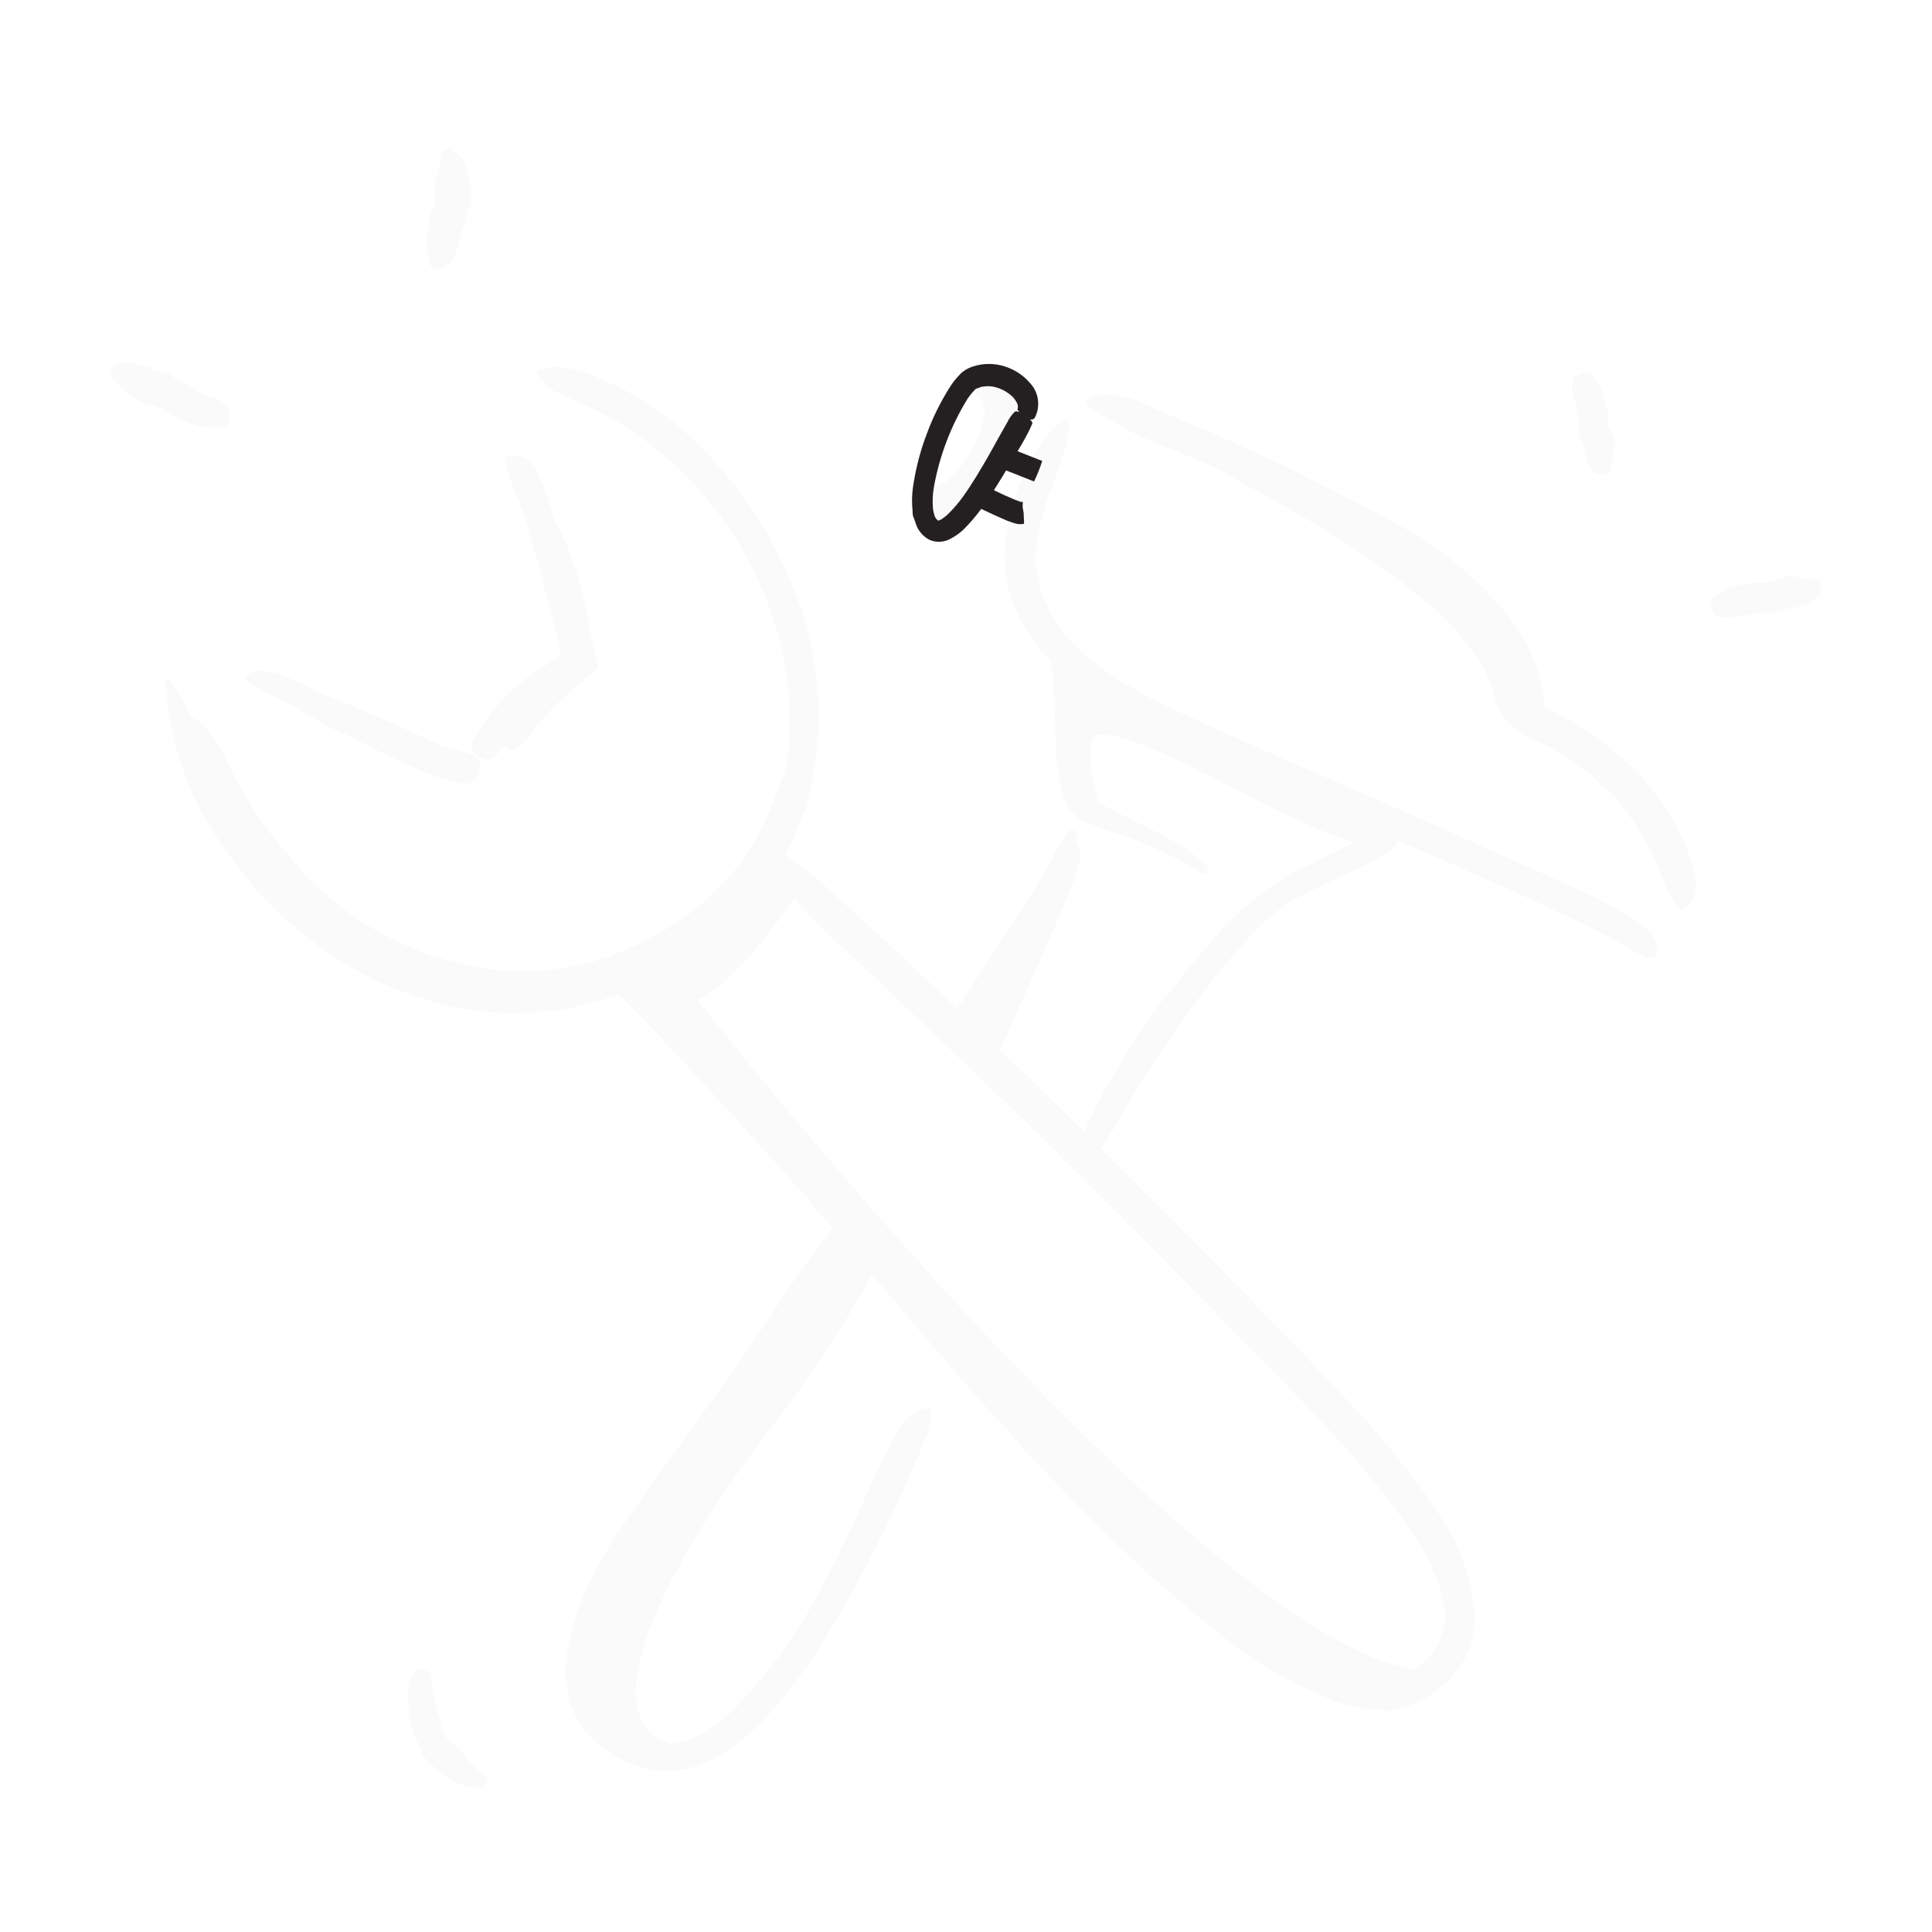
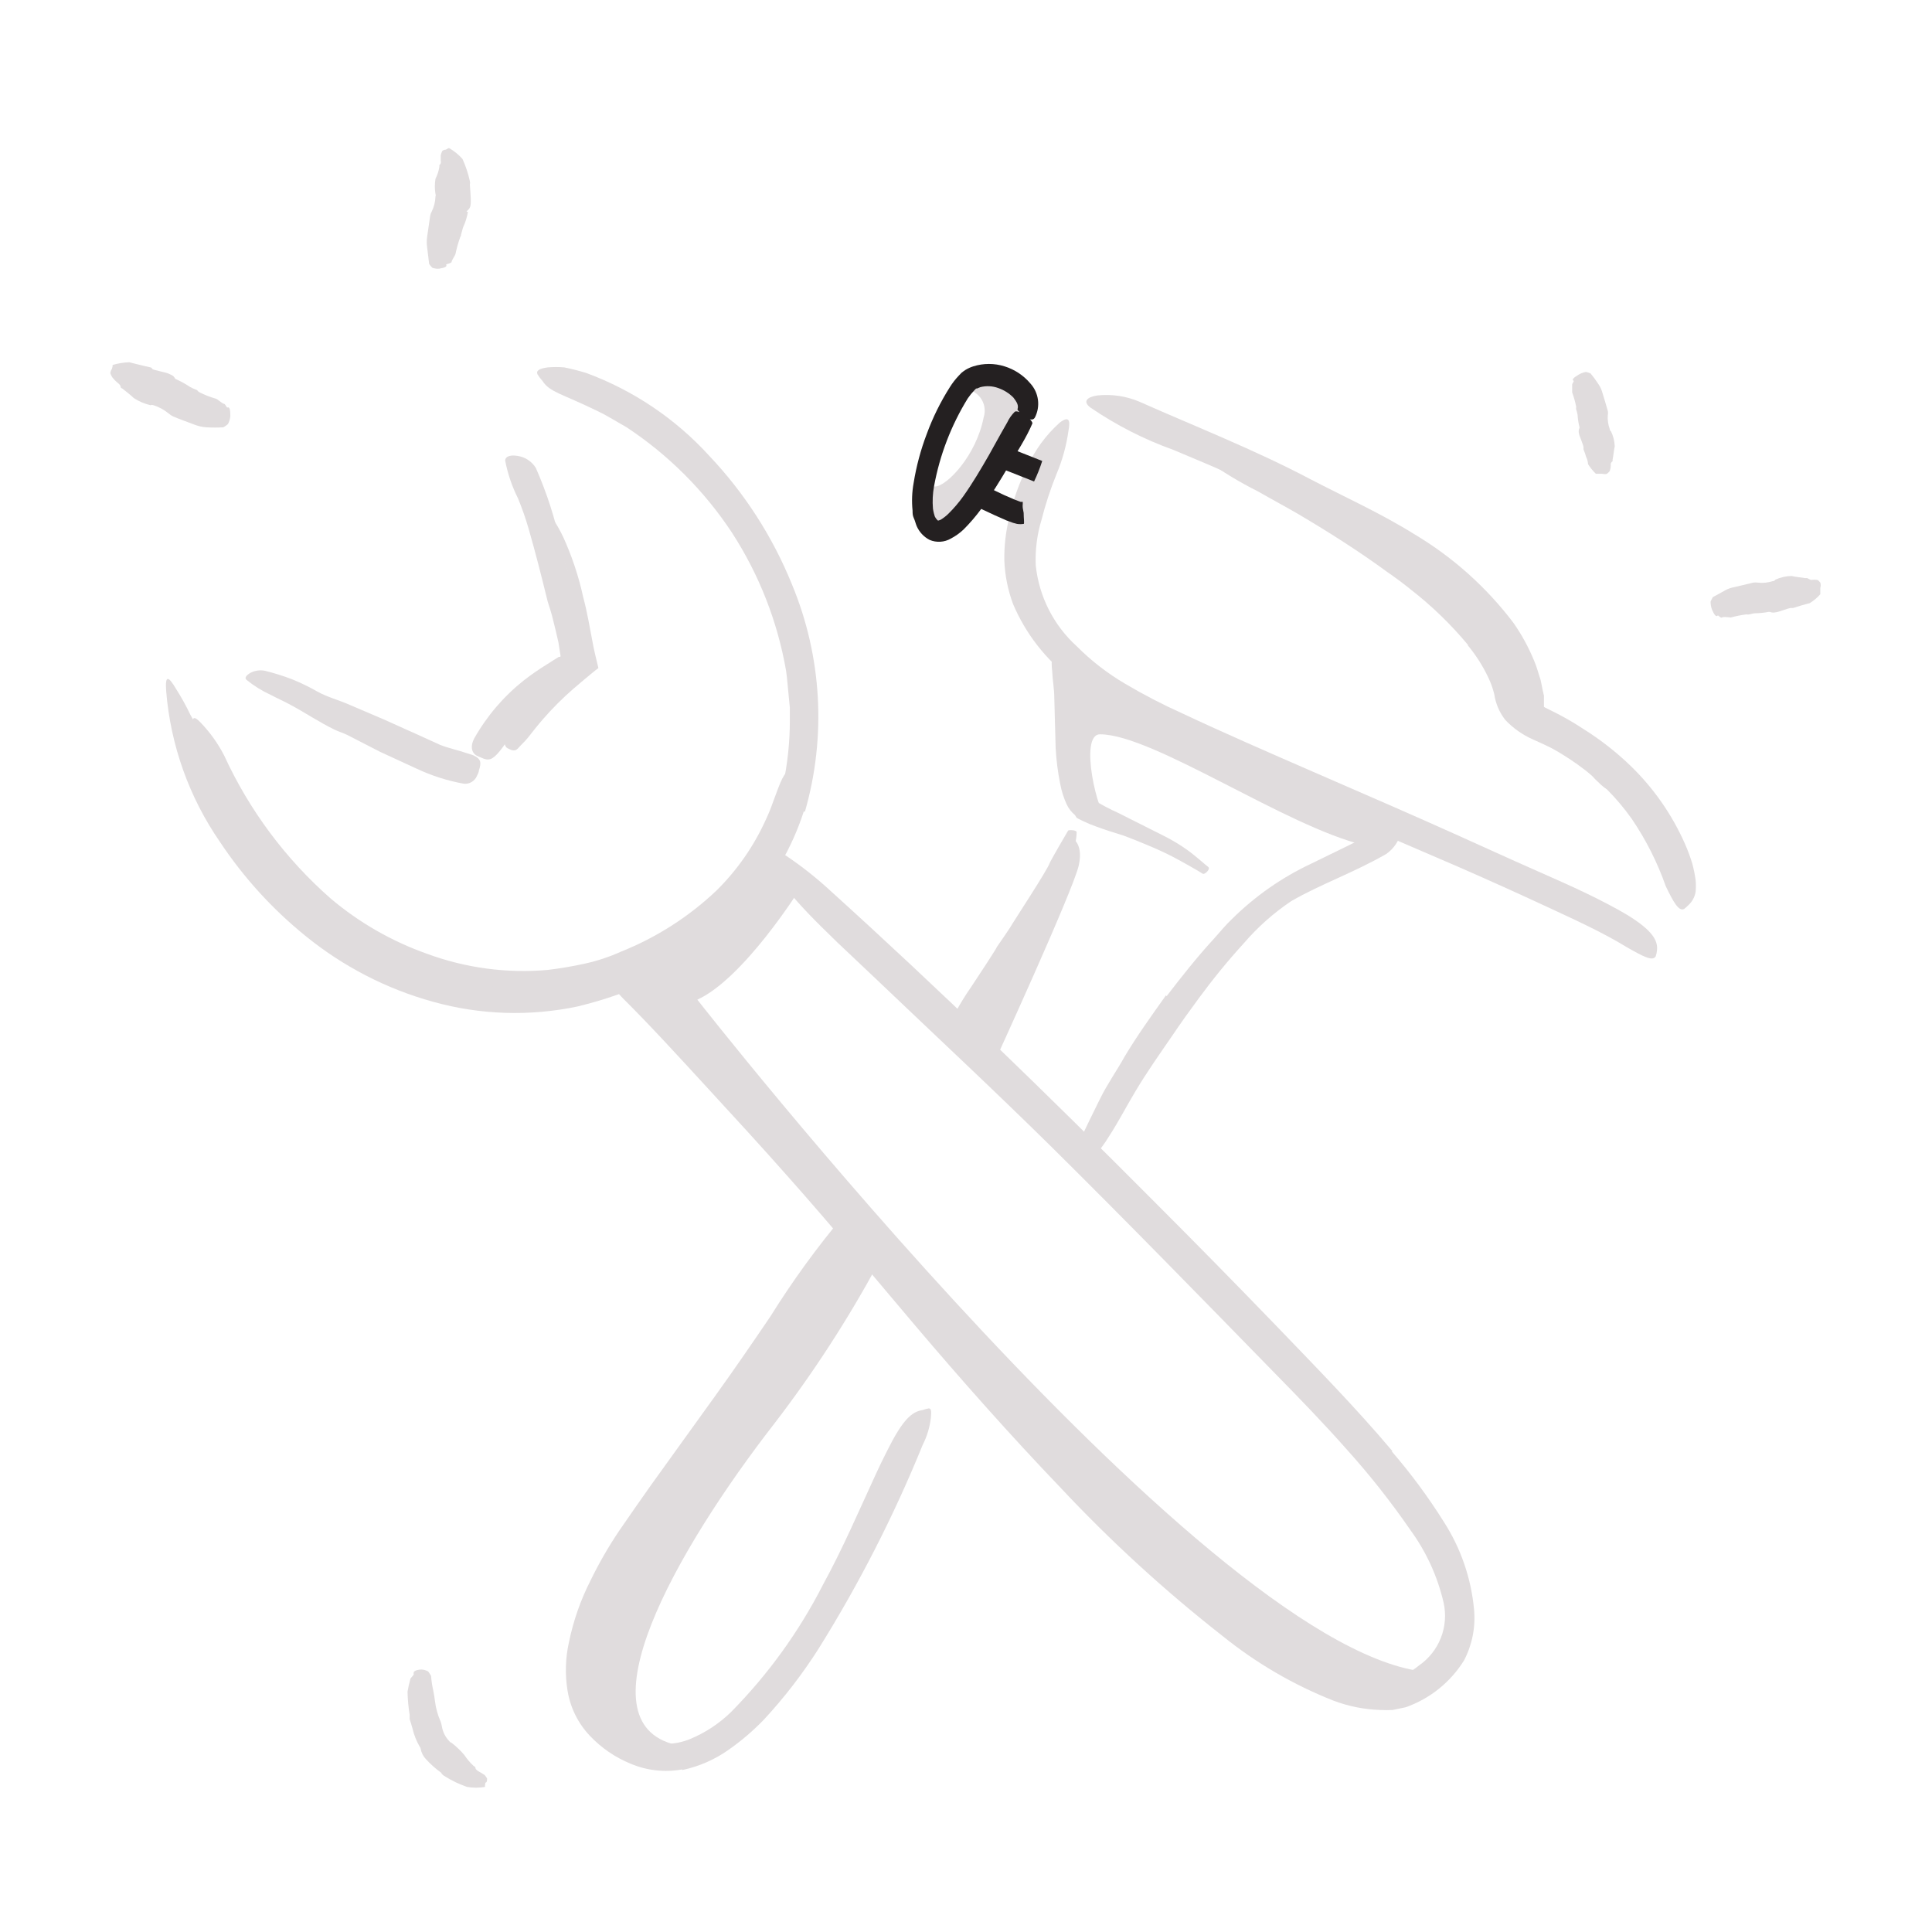
<svg xmlns="http://www.w3.org/2000/svg" width="128" height="128" viewBox="0 0 128 128">
  <defs>
-     <style>.cls-1{fill:#fafafa;}.cls-2{fill:#242021;}</style>
+     <style>.cls-1{fill:#e0dcdd;}.cls-2{fill:#242021;}</style>
  </defs>
  <g id="Layer_55" data-name="Layer 55">
    <path class="cls-1" d="M44.78,115.6c-6.41-1.47-.08-12.79,6.55-21.32a79.61,79.61,0,0,0,6.82-10.51l-2.59-1.85S50.17,90.83,47,94.26s-8,11.19-8.23,14.21S38.7,115.6,44.78,115.6Z" />
    <path class="cls-1" d="M94.86,110.79C80.54,110.16,46.2,66.23,46.2,66.23c3.08-1.4,6.78-7.31,6.78-7.31l-1.49-1.58s-5.19,7-9.27,7.68c0,0-1.09,0,.65,1.68S59.08,84.2,62,87.86s20.64,21.93,25.6,23.41c4.67,1.39,4.67,1.39,6,.4Z" />
    <path class="cls-1" d="M38.28,65.29A19.77,19.77,0,0,1,29.72,65l-1.51-.42c-.5-.14-1-.37-1.46-.55A24.07,24.07,0,0,1,22,61.3c-.7-.58-1.43-1.13-2.09-1.75a24.92,24.92,0,0,1-1.89-2,22.32,22.32,0,0,1-1.52-1.88,18.94,18.94,0,0,1-1.35-2l-.79-1.32c-.23-.46-.44-.93-.66-1.4a6.59,6.59,0,0,1-.55-1.44c-.13-.5-.26-1-.35-1.5s.06-.59.47-.16a9.29,9.29,0,0,1,1.58,2.2,28.33,28.33,0,0,0,7.07,9.49,20.45,20.45,0,0,0,6.37,3.65,18.43,18.43,0,0,0,8,1.07c.83-.1,1.66-.24,2.47-.42s1.61-.44,2.38-.79A19.92,19.92,0,0,0,47.47,59a15.67,15.67,0,0,0,3.28-4.72,11.72,11.72,0,0,0,.47-1.16c.54-1.46.69-1.92,1.19-2.17a3.18,3.18,0,0,1,.32-.16c.32-.1.5.64.18,1.86a16.75,16.75,0,0,1-6.67,9.2,20.81,20.81,0,0,1-8,3.53Z" />
    <path class="cls-1" d="M33.47,48.48c.16-.2.8-1,1.49-1.74s1.42-1.44,1.56-1.56,1.18-.93,1.29-1l.27-.2.27-.18.08,0s0-.07,0-.1V43.6l0-.16-.07-.51c0-.09-.14-1.32-.27-2.6a14.18,14.18,0,0,0-.58-2.78c-.07-.19-.26-.79-.49-1.39a14.62,14.62,0,0,0-.6-1.38c-.06-.14.27-.31.34-.21A9.38,9.38,0,0,1,37.5,36a19.31,19.31,0,0,1,.73,2c.24.77.39,1.47.4,1.53.14.52.26,1.06.36,1.59l.14.74.19,1,.11.5.18.75c0,.06.07.14,0,.18l-.16.12-.32.26-.42.35-.73.62a20.35,20.35,0,0,0-2,2c-.35.4-.68.82-1,1.23-.2.25-.44.46-.65.7s-.42.15-.71,0S33.35,48.63,33.47,48.48Z" />
    <path class="cls-1" d="M90.4,56c-5.14-1.2-14-7.35-17.52-7.35-1.43,0-.14,5.42.52,5.69s-2,.23-2.44-2.69a22,22,0,0,1,.51-6.92s6,4,8.6,4.74,11.84,5.25,11.84,5.25S91.05,56.15,90.4,56Z" />
    <path class="cls-1" d="M70.84,55.42s1,.26.63,1.92S65.78,70.6,65.78,70.6L64,68.12Z" />
    <path class="cls-1" d="M65.17,27.65c-.49,2.53-2.42,4.53-3.19,4.58-.4,0-1.08.17-1-.21-.37,1.24.46,3.72,1.73,2.5a17.22,17.22,0,0,0,1.95-2.47c1-1.5,4.43-3.77,3.53-5.84,0,0-1.24-2.77-4.48-.43A1.43,1.43,0,0,1,65.17,27.65Z" />
    <path class="cls-1" d="M97.26,42.73a24.44,24.44,0,0,0-3.79-3.67c-.51-.41-1-.78-1.57-1.17-1.87-1.37-3.84-2.62-5.85-3.81-.89-.52-1.8-1-2.7-1.52a25.44,25.44,0,0,1-3.42-2.06c-.33-.29-.2-.33.15-.22a9.92,9.92,0,0,1,1.63.65c2.38,1.22,4.84,2.38,7.16,3.83,1.39.87,2.88,1.71,4.27,2.66A28,28,0,0,1,97.44,41a14.1,14.1,0,0,1,2.12,2.78,7.23,7.23,0,0,1,.56,1.23,11.89,11.89,0,0,1,.36,1.26c.14.63.88,1,1.61,1.4a14.47,14.47,0,0,1,3.54,2,5.87,5.87,0,0,1,.67.65,2.14,2.14,0,0,1,.59,1.09,1.05,1.05,0,0,1-.07.64.91.91,0,0,1-.12.22c-.15.18-.51-.15-1-.63a7.47,7.47,0,0,0-2.54-1.9c-.5-.26-1-.48-1.62-.76a5.72,5.72,0,0,1-1.81-1.28A3.62,3.62,0,0,1,99,46a5.58,5.58,0,0,0-.4-1.12,10.09,10.09,0,0,0-1.35-2.12Z" />
    <path class="cls-1" d="M53.25,53.77a17.73,17.73,0,0,1-3.84,6.56,21,21,0,0,1-6,4.47c-.83.4-1.65.78-2.5,1.1a27.48,27.48,0,0,1-2.64.78,20.15,20.15,0,0,1-9.58-.31A23.17,23.17,0,0,1,20.23,62a27.77,27.77,0,0,1-5.65-6.21,20.5,20.5,0,0,1-3.57-10c-.08-1.11.15-1,.66-.14a16.12,16.12,0,0,1,.95,1.72,14,14,0,0,1,1.13,2.39,26.15,26.15,0,0,0,5.32,8.57,22.53,22.53,0,0,0,8.31,5.79l1.46.52a13.25,13.25,0,0,0,1.51.36,18.22,18.22,0,0,0,3.13.39c.52,0,1.05,0,1.57,0l.8,0c.26,0,.51-.08.77-.13l1.56-.27,1.51-.46A18.32,18.32,0,0,0,50.39,56a15.29,15.29,0,0,0,1.49-4,20.56,20.56,0,0,0,.45-4.29l0-.82-.08-.82c-.06-.54-.09-1.09-.17-1.63a24.53,24.53,0,0,0-3.58-9.14,24.59,24.59,0,0,0-7-7c-.63-.35-1.23-.74-1.88-1.05-2.41-1.18-3.19-1.26-3.67-2a3.13,3.13,0,0,1-.34-.45c-.11-.24.12-.39.69-.46a6.42,6.42,0,0,1,1.08,0c.41.08.89.2,1.43.36A20.72,20.72,0,0,1,47,30.21a27.29,27.29,0,0,1,5.47,8.51,22.8,22.8,0,0,1,.86,15.05Z" />
    <path class="cls-1" d="M37.13,43.5a.16.16,0,0,0,0-.09L37,42.57c-.13-.58-.27-1.17-.42-1.75s-.28-.84-.37-1.27c-.37-1.51-.75-3-1.19-4.53a19.71,19.71,0,0,0-.7-2,9.59,9.59,0,0,1-.85-2.5c0-.28.33-.39.79-.32A1.72,1.72,0,0,1,35.5,31a26,26,0,0,1,1.67,5.22c.22,1.08.67,2.13,1,3.22l.47,1.79.44,1.9.19.85a1.18,1.18,0,0,1,.06.4l-.38.22-.74.44-.51.31a15.82,15.82,0,0,0-2.66,2,16.46,16.46,0,0,0-1.62,2c-.11.15-.22.31-.34.45-.46.54-.7.63-1.19.4a3.31,3.31,0,0,1-.33-.15c-.34-.21-.4-.64-.14-1.13a13.17,13.17,0,0,1,3.28-3.84A17.57,17.57,0,0,1,36.26,44l.41-.26.35-.22h.06Z" />
    <path class="cls-1" d="M25.24,49.84,23,48.69c-.28-.14-.58-.22-.86-.36-1-.49-1.92-1.11-2.89-1.63-.43-.24-.88-.43-1.31-.66a7.53,7.53,0,0,1-1.61-1c-.15-.13,0-.3.22-.44a1.46,1.46,0,0,1,1-.16,14.9,14.9,0,0,1,1.79.56,13.84,13.84,0,0,1,1.69.82c.66.37,1.43.56,2.14.88l2.34,1,1.44.65c.74.32,1.46.67,2.21,1,.58.23,1.19.35,1.8.56l.4.13c.48.23.56.44.37,1,0,.12-.08.24-.13.36a.84.84,0,0,1-.89.52,12.56,12.56,0,0,1-3.12-1l-2.3-1.06Z" />
    <path class="cls-1" d="M92.21,96.16a38.09,38.09,0,0,1,3.45,4.67,12.91,12.91,0,0,1,2,5.81A6.07,6.07,0,0,1,97,110a7.47,7.47,0,0,1-3.87,3.11l-.86.18a7.87,7.87,0,0,1-.84,0,9.6,9.6,0,0,1-3.09-.62A28.13,28.13,0,0,1,81,108.39a94.66,94.66,0,0,1-10.74-9.83c-3.35-3.5-6.55-7.11-9.67-10.79-2.77-3.27-5.5-6.57-8.31-9.73C50.48,76,48.64,74,46.8,72s-3.66-4-5.53-5.86c-.14-.14-.25-.27-.35-.39s-.15-.16-.21-.23-.15-.24-.11-.3.5-.13,1.24.15a18.1,18.1,0,0,1,5.93,4.4c3.8,4.11,7.42,8.33,11,12.64s7.11,8.53,10.85,12.66c2.23,2.48,4.63,4.89,7.13,7.21a59.73,59.73,0,0,0,7.93,6.34,19.84,19.84,0,0,0,4.81,2.4,6.94,6.94,0,0,0,2.44.29A3.77,3.77,0,0,0,93,111a5.27,5.27,0,0,0,1-.65,4,4,0,0,0,1.64-4.18,13.19,13.19,0,0,0-2.19-4.79A52.23,52.23,0,0,0,89.2,96c-1.51-1.71-3.13-3.38-4.72-5-4.88-5-9.83-10.08-14.8-15-3.86-3.81-7.75-7.43-11.63-11.13l-2.56-2.42c-3.18-3.06-4-4.2-4.3-5.27a3,3,0,0,1-.17-.71c0-.28.38-.2,1.07.23A24.26,24.26,0,0,1,55,59c7.11,6.43,14.37,13.47,21.53,20.67q4,4,7.94,8.08c2.62,2.73,5.3,5.45,7.78,8.39Z" />
    <path class="cls-1" d="M88,53.67c-2.87-1.26-5.75-2.51-8.61-3.82-1.05-.48-2.12-.91-3.16-1.44a28.52,28.52,0,0,1-2.72-1.54A27.45,27.45,0,0,1,71,45,12.25,12.25,0,0,1,67.11,40a9.32,9.32,0,0,1-.57-2.86,11,11,0,0,1,.32-2.83,14,14,0,0,1,1.2-3.37A8.74,8.74,0,0,1,70.21,28c.62-.47.71-.15.58.53A11.36,11.36,0,0,1,70,31.4a23.88,23.88,0,0,0-1,3.05,9.06,9.06,0,0,0-.38,3,8.42,8.42,0,0,0,2.71,5.36,15.88,15.88,0,0,0,3.23,2.5,37.59,37.59,0,0,0,3.74,1.94c2.83,1.33,5.73,2.59,8.62,3.85l5.35,2.33c2.7,1.18,5.4,2.4,8.07,3.61,2.08.94,4.15,1.79,6.18,2.86.44.23.88.47,1.33.74,1.61,1,2,1.66,1.93,2.32a1.55,1.55,0,0,1-.09.41c-.21.33-.83,0-1.9-.61-1.63-1-3.47-1.83-5.34-2.7s-3.78-1.73-5.72-2.58L88,53.72Z" />
    <path class="cls-1" d="M99.32,43.94a15.91,15.91,0,0,0-5.18-5.69c-.79-.59-1.67-1.07-2.51-1.6a93.31,93.31,0,0,0-9.48-4.94c-1.44-.67-2.93-1.28-4.4-1.9A24.22,24.22,0,0,1,72.24,27c-.53-.4-.22-.7.46-.8a5.62,5.62,0,0,1,2.78.41c3.71,1.65,7.61,3.17,11.36,5.15,2.25,1.17,4.67,2.26,6.91,3.66a23,23,0,0,1,6.53,5.86,12.91,12.91,0,0,1,1.34,2.45c.19.42.3.88.45,1.32l.14.69.08.35c0,.1,0,.17,0,.25l0,.25,0,.24a1.19,1.19,0,0,0,.22.12l.7.35a19.28,19.28,0,0,1,1.7,1A19.07,19.07,0,0,1,108,50.71a16.43,16.43,0,0,1,3.63,5.19,11.54,11.54,0,0,1,.49,1.32,8.75,8.75,0,0,1,.22,1.09,4.36,4.36,0,0,1,0,.76,1.51,1.51,0,0,1-.46.88,3.47,3.47,0,0,1-.3.27c-.35.19-.72-.46-1.22-1.51a19.36,19.36,0,0,0-2.26-4.47,15.25,15.25,0,0,0-3.58-3.59,19.23,19.23,0,0,0-1.85-1.16l-.49-.25-.65-.32c-.15-.07-.35-.16-.51-.25a1.06,1.06,0,0,1-.35-.41l-.07-.11,0,0v0c.11-.08-.16.1-.13.08h0v0l-.09-.25-.18-.51a8.92,8.92,0,0,0-.32-1.92c-.09-.25-.15-.5-.25-.75L99.27,44Z" />
    <path class="cls-1" d="M71.36,43.26A8,8,0,0,1,71.82,46c.06,1.19.07,2.3.08,2.51s0,1.67,0,1.81,0,.57,0,1.12a3.84,3.84,0,0,0,.21,1.14.57.57,0,0,1,.06.17c.06,0,0,.06.23.21a14.17,14.17,0,0,0,1.71.91l3,1.51a11.74,11.74,0,0,1,1.52.91c.63.45,1.21,1,1.41,1.14s-.23.53-.35.46c-.49-.31-1-.58-1.51-.87a19.8,19.8,0,0,0-2.09-1c-.83-.35-1.59-.64-1.65-.66-.59-.18-1.19-.37-1.79-.59a8.49,8.49,0,0,1-.85-.35l-.31-.15-.16-.09L71.22,54a2,2,0,0,1-.55-.71,5.74,5.74,0,0,1-.43-1.36,16.57,16.57,0,0,1-.3-2.36l-.09-3.32c0-.61-.12-1.21-.14-1.79a3.81,3.81,0,0,1,0-1c0-.22.24-.47.42-.7s.31-.07.59.06A1.75,1.75,0,0,1,71.36,43.26Z" />
    <path class="cls-1" d="M45.19,117.23a6,6,0,0,1-3.41-.38,7.72,7.72,0,0,1-2.7-1.85,5.64,5.64,0,0,1-1.48-3,8.46,8.46,0,0,1,.09-3.18,16.22,16.22,0,0,1,1.44-4.12A27.41,27.41,0,0,1,41,101.45c.68-1,1.39-2,2.09-3l4.26-5.92c1.26-1.75,2.49-3.54,3.69-5.31a58.59,58.59,0,0,1,4.85-6.68c.57-.64.74-.39.64.42a8.92,8.92,0,0,1-1.27,3.56c-3.16,4.64-6.48,9.17-9.89,13.68a40.32,40.32,0,0,0-5.26,8.67,12.08,12.08,0,0,0-.76,2.56,6.1,6.1,0,0,0,0,2.52,4.82,4.82,0,0,0,3.36,3.36,4.31,4.31,0,0,0,3-.09,8.62,8.62,0,0,0,2.72-1.79A34,34,0,0,0,54.52,105c1.31-2.39,2.36-4.85,3.5-7.32.25-.54.5-1.07.78-1.61,1-2,1.61-2.55,2.33-2.65a2.25,2.25,0,0,1,.4-.11c.18,0,.18.2.14.64a5.29,5.29,0,0,1-.54,1.78,88.21,88.21,0,0,1-6.89,13.49,32.89,32.89,0,0,1-3.63,4.71,16,16,0,0,1-2.34,2,8.28,8.28,0,0,1-3.07,1.34Z" />
    <path class="cls-1" d="M63.34,67a18.19,18.19,0,0,1,1-1.61l1-1.52c.11-.19.66-1,.71-1.14l.49-.71c.25-.36.51-.76.58-.89s2.27-3.49,2.42-3.94c.13-.29,1.07-1.9,1.22-2.15,0-.07.57-.06.57.09a2.89,2.89,0,0,1-.35,1.37c-.3.6-1.31,2.66-1.36,2.75L69,60.52l-.26.58L68,62.71c-.23.51-.42,1-.67,1.52l-1.1,2.18c-.2.41-.39.84-.61,1.25a3.94,3.94,0,0,1-.52.64c-.06.08-.21.08-.39,0s-.45-.13-.62-.18a.56.56,0,0,1-.26-.19,2.92,2.92,0,0,1-.29-.38A.91.91,0,0,1,63.34,67Z" />
    <path class="cls-1" d="M77.29,66c1-1.3,2-2.57,3.12-3.79.41-.45.78-.92,1.22-1.33a18.81,18.81,0,0,1,5.24-3.66L89.37,56c.52-.25,1-.54,1.54-.78l1.55-.68c.32-.14.46.11.38.55a2.49,2.49,0,0,1-1,1.49c-2.16,1.24-4.35,2-6.29,3.12a15.67,15.67,0,0,0-3.15,2.8c-1.06,1.16-2.06,2.39-3,3.67-.58.79-1.16,1.59-1.71,2.41C76.86,69.79,76,71,75.22,72.31c-.6,1-1.11,2-1.76,3-.13.21-.27.43-.43.64a2.33,2.33,0,0,1-.76.72.89.89,0,0,1-.58.11,1.57,1.57,0,0,1-.24,0c-.23-.08-.16-.53.08-1.17.42-.94.88-1.85,1.35-2.81S74,70.92,74.51,70c.83-1.39,1.79-2.72,2.74-4.06Z" />
    <path class="cls-2" d="M64.36,33.39c.5.26,1,.5,1.53.74l.79.35.44.16.26.07a1.46,1.46,0,0,0,.44,0c.06,0,0-.37,0-.73l-.06-.33a1.22,1.22,0,0,1,0-.27l0-.13h0l-.14,0-.35-.13-.72-.31c-.49-.23-1-.47-1.46-.72a.8.8,0,0,0-.12.2l-.24.44A4.72,4.72,0,0,0,64.36,33.39Z" />
    <path class="cls-2" d="M65.73,30.8l2.78,1.1a10.69,10.69,0,0,0,.54-1.36l-2.78-1.1A12,12,0,0,0,65.73,30.8Z" />
    <path class="cls-2" d="M67.23,27.28a2.47,2.47,0,0,0-.5.71l-.41.72-.8,1.44c-.54.94-1.09,1.87-1.7,2.73a8.87,8.87,0,0,1-1,1.17,2.85,2.85,0,0,1-.49.38c-.16.07-.19.06-.19.06a.9.9,0,0,1-.21-.28L61.87,34a2.84,2.84,0,0,1-.06-.31,5.61,5.61,0,0,1,.07-1.46,16.87,16.87,0,0,1,2.24-5.84,4.26,4.26,0,0,1,.44-.54l.11-.11.06,0s.14-.06.22-.09a2,2,0,0,1,1.19.06,2.6,2.6,0,0,1,1,.63c.23.3.36.51.27.78,0,.11.89,1,1.15.55a2,2,0,0,0-.3-2.27,3.65,3.65,0,0,0-1.71-1.13,3.44,3.44,0,0,0-2.06,0,2.38,2.38,0,0,0-.53.24,2.69,2.69,0,0,0-.27.2l-.18.19a4.74,4.74,0,0,0-.58.75,16.23,16.23,0,0,0-1.53,3.1A16.5,16.5,0,0,0,60.53,32a6.51,6.51,0,0,0-.07,1.83c0,.17,0,.32.08.49s.12.36.19.53a1.87,1.87,0,0,0,.86.92A1.58,1.58,0,0,0,63,35.68a3.78,3.78,0,0,0,.84-.6A11.89,11.89,0,0,0,65,33.73c.67-.93,1.26-1.89,1.82-2.84S68,29,68.4,28.05C68.42,27.81,67.47,27.11,67.23,27.28Z" />
    <path class="cls-1" d="M113.8,40.78c-.1.12-.23-.05-.38-.4a1.58,1.58,0,0,1-.09-.52,2.79,2.79,0,0,1,.15-.3s.62-.33.82-.45a1.87,1.87,0,0,1,.6-.21l1.26-.3a.93.93,0,0,1,.29,0,2.32,2.32,0,0,0,1-.1c.06,0,.11,0,.16-.09a2.72,2.72,0,0,1,1.08-.25c.3.07.6.09.9.14.05,0,.09,0,.13,0s.2.12.29.12a1.24,1.24,0,0,1,.38,0c.07,0,.14.11.21.18a.57.57,0,0,1,0,.35c0,.09,0,.21,0,.31a.45.45,0,0,1,0,.11,3.09,3.09,0,0,1-.7.59l-.52.14-.58.18s-.12,0-.18,0-.8.26-.84.26-.32.1-.51,0c0,0-.07,0-.1,0a5,5,0,0,1-.87.09c-.15,0-.29.06-.44.08s-.06,0-.09,0a.17.17,0,0,0-.1,0,7.48,7.48,0,0,0-1,.2c-.08,0-.49-.07-.58,0S113.83,40.73,113.8,40.78Z" />
    <path class="cls-1" d="M104.25,25.22c-.13-.06,0-.2.34-.4a1.52,1.52,0,0,1,.48-.18,1.62,1.62,0,0,1,.31.1,7.27,7.27,0,0,1,.54.74,1.86,1.86,0,0,1,.25.56c.12.39.24.79.35,1.18a.65.65,0,0,1,0,.28,2.26,2.26,0,0,0,.13.93.16.16,0,0,0,.08.14,2.47,2.47,0,0,1,.25,1c-.06.29-.08.57-.14.87,0,0,0,.08,0,.12a.24.24,0,0,0-.12.27,1.27,1.27,0,0,1-.07.38.83.83,0,0,1-.19.18c-.06.05-.31,0-.33,0s-.19,0-.3,0h-.1a3.55,3.55,0,0,1-.52-.64s0-.23-.12-.46a3.86,3.86,0,0,0-.18-.52c0-.05,0-.11,0-.17s-.26-.73-.27-.76-.1-.29,0-.47a.1.1,0,0,0,0-.09,4.07,4.07,0,0,1-.12-.79,2.79,2.79,0,0,0-.1-.39s0-.05,0-.08a.17.17,0,0,0,0-.1,6,6,0,0,0-.26-.92c0-.06,0-.45,0-.52S104.31,25.25,104.25,25.22Z" />
    <path class="cls-1" d="M29.56,17.54c.08.13-.11.2-.46.26a1.07,1.07,0,0,1-.46-.06,1.6,1.6,0,0,1-.21-.26c0-.05-.1-.82-.13-1.08a2.47,2.47,0,0,1,0-.72l.2-1.38a.79.79,0,0,1,.1-.28,2.4,2.4,0,0,0,.25-1,.22.22,0,0,0,0-.17,3.11,3.11,0,0,1,0-1,2.82,2.82,0,0,0,.26-.79s0-.07,0-.12a.25.25,0,0,0,.09-.28v-.37a1.11,1.11,0,0,1,.08-.24c0-.08.19-.14.22-.13s.14-.06.2-.1a.13.13,0,0,1,.07,0,3.58,3.58,0,0,1,.87.71A7.28,7.28,0,0,1,31.13,12a.45.45,0,0,1,0,.23s.08,1.07.06,1.1c0,.21,0,.42-.19.59s0,.08,0,.12a3.92,3.92,0,0,1-.31,1c-.06.16-.09.33-.14.49s0,0,0,.07a.6.6,0,0,0-.06.11,8.57,8.57,0,0,0-.31,1.1c0,.08-.26.44-.26.54S29.53,17.49,29.56,17.54Z" />
    <path class="cls-1" d="M15.06,27c.16-.07.2.16.2.56a1.28,1.28,0,0,1-.16.54,1.82,1.82,0,0,1-.3.21,10.06,10.06,0,0,1-1.14,0,2.71,2.71,0,0,1-.76-.17c-.48-.19-1-.36-1.43-.55a1.32,1.32,0,0,1-.29-.19,3,3,0,0,0-1-.55c-.06,0-.11-.06-.19,0a3.41,3.41,0,0,1-1.13-.48c-.25-.24-.51-.43-.77-.64,0,0-.09,0-.1-.11s-.13-.21-.21-.27A2.11,2.11,0,0,1,7.44,25a2.09,2.09,0,0,1-.13-.26c0-.08.05-.24.08-.26s.05-.14.07-.22a.24.24,0,0,0,0-.08A4.39,4.39,0,0,1,8.56,24s1.23.31,1.37.33.12.08.18.13,1,.25,1,.27c.18.09.38.12.49.35a.18.18,0,0,0,.1.06,5.81,5.81,0,0,1,.88.49,3.82,3.82,0,0,0,.46.21.16.16,0,0,1,.07.07s.06.06.09.07a5.61,5.61,0,0,0,1.09.43c.09,0,.43.33.54.34S15,27,15.06,27Z" />
    <path class="cls-1" d="M27.41,110.91c-.06-.18.14-.28.5-.3a1,1,0,0,1,.46.13c.07.1.14.2.19.29a6.67,6.67,0,0,0,.15,1c.05.24.08.46.11.69a4.7,4.7,0,0,0,.37,1.33,1.67,1.67,0,0,1,.08.3,1.85,1.85,0,0,0,.49,1s.07.1.15.11a5.41,5.41,0,0,1,.85.81,4.1,4.1,0,0,0,.64.75s.09,0,.1.11.14.19.23.24.25.14.38.23a1.52,1.52,0,0,1,.16.23c0,.07,0,.25-.07.26s-.05.14-.07.22a.19.19,0,0,1,0,.08,3.56,3.56,0,0,1-1.18,0s-.37-.13-.74-.3a7.46,7.46,0,0,1-.81-.45.58.58,0,0,1-.18-.2,6.43,6.43,0,0,1-1-.89,1.34,1.34,0,0,1-.35-.69.22.22,0,0,0-.06-.13,4.37,4.37,0,0,1-.48-1.21c-.07-.23-.12-.42-.19-.63a.48.48,0,0,1,0-.12.86.86,0,0,0,0-.16,11.15,11.15,0,0,1-.14-1.53,7.84,7.84,0,0,1,.18-.81C27.16,111.18,27.43,111,27.41,110.91Z" />
  </g>
</svg>
